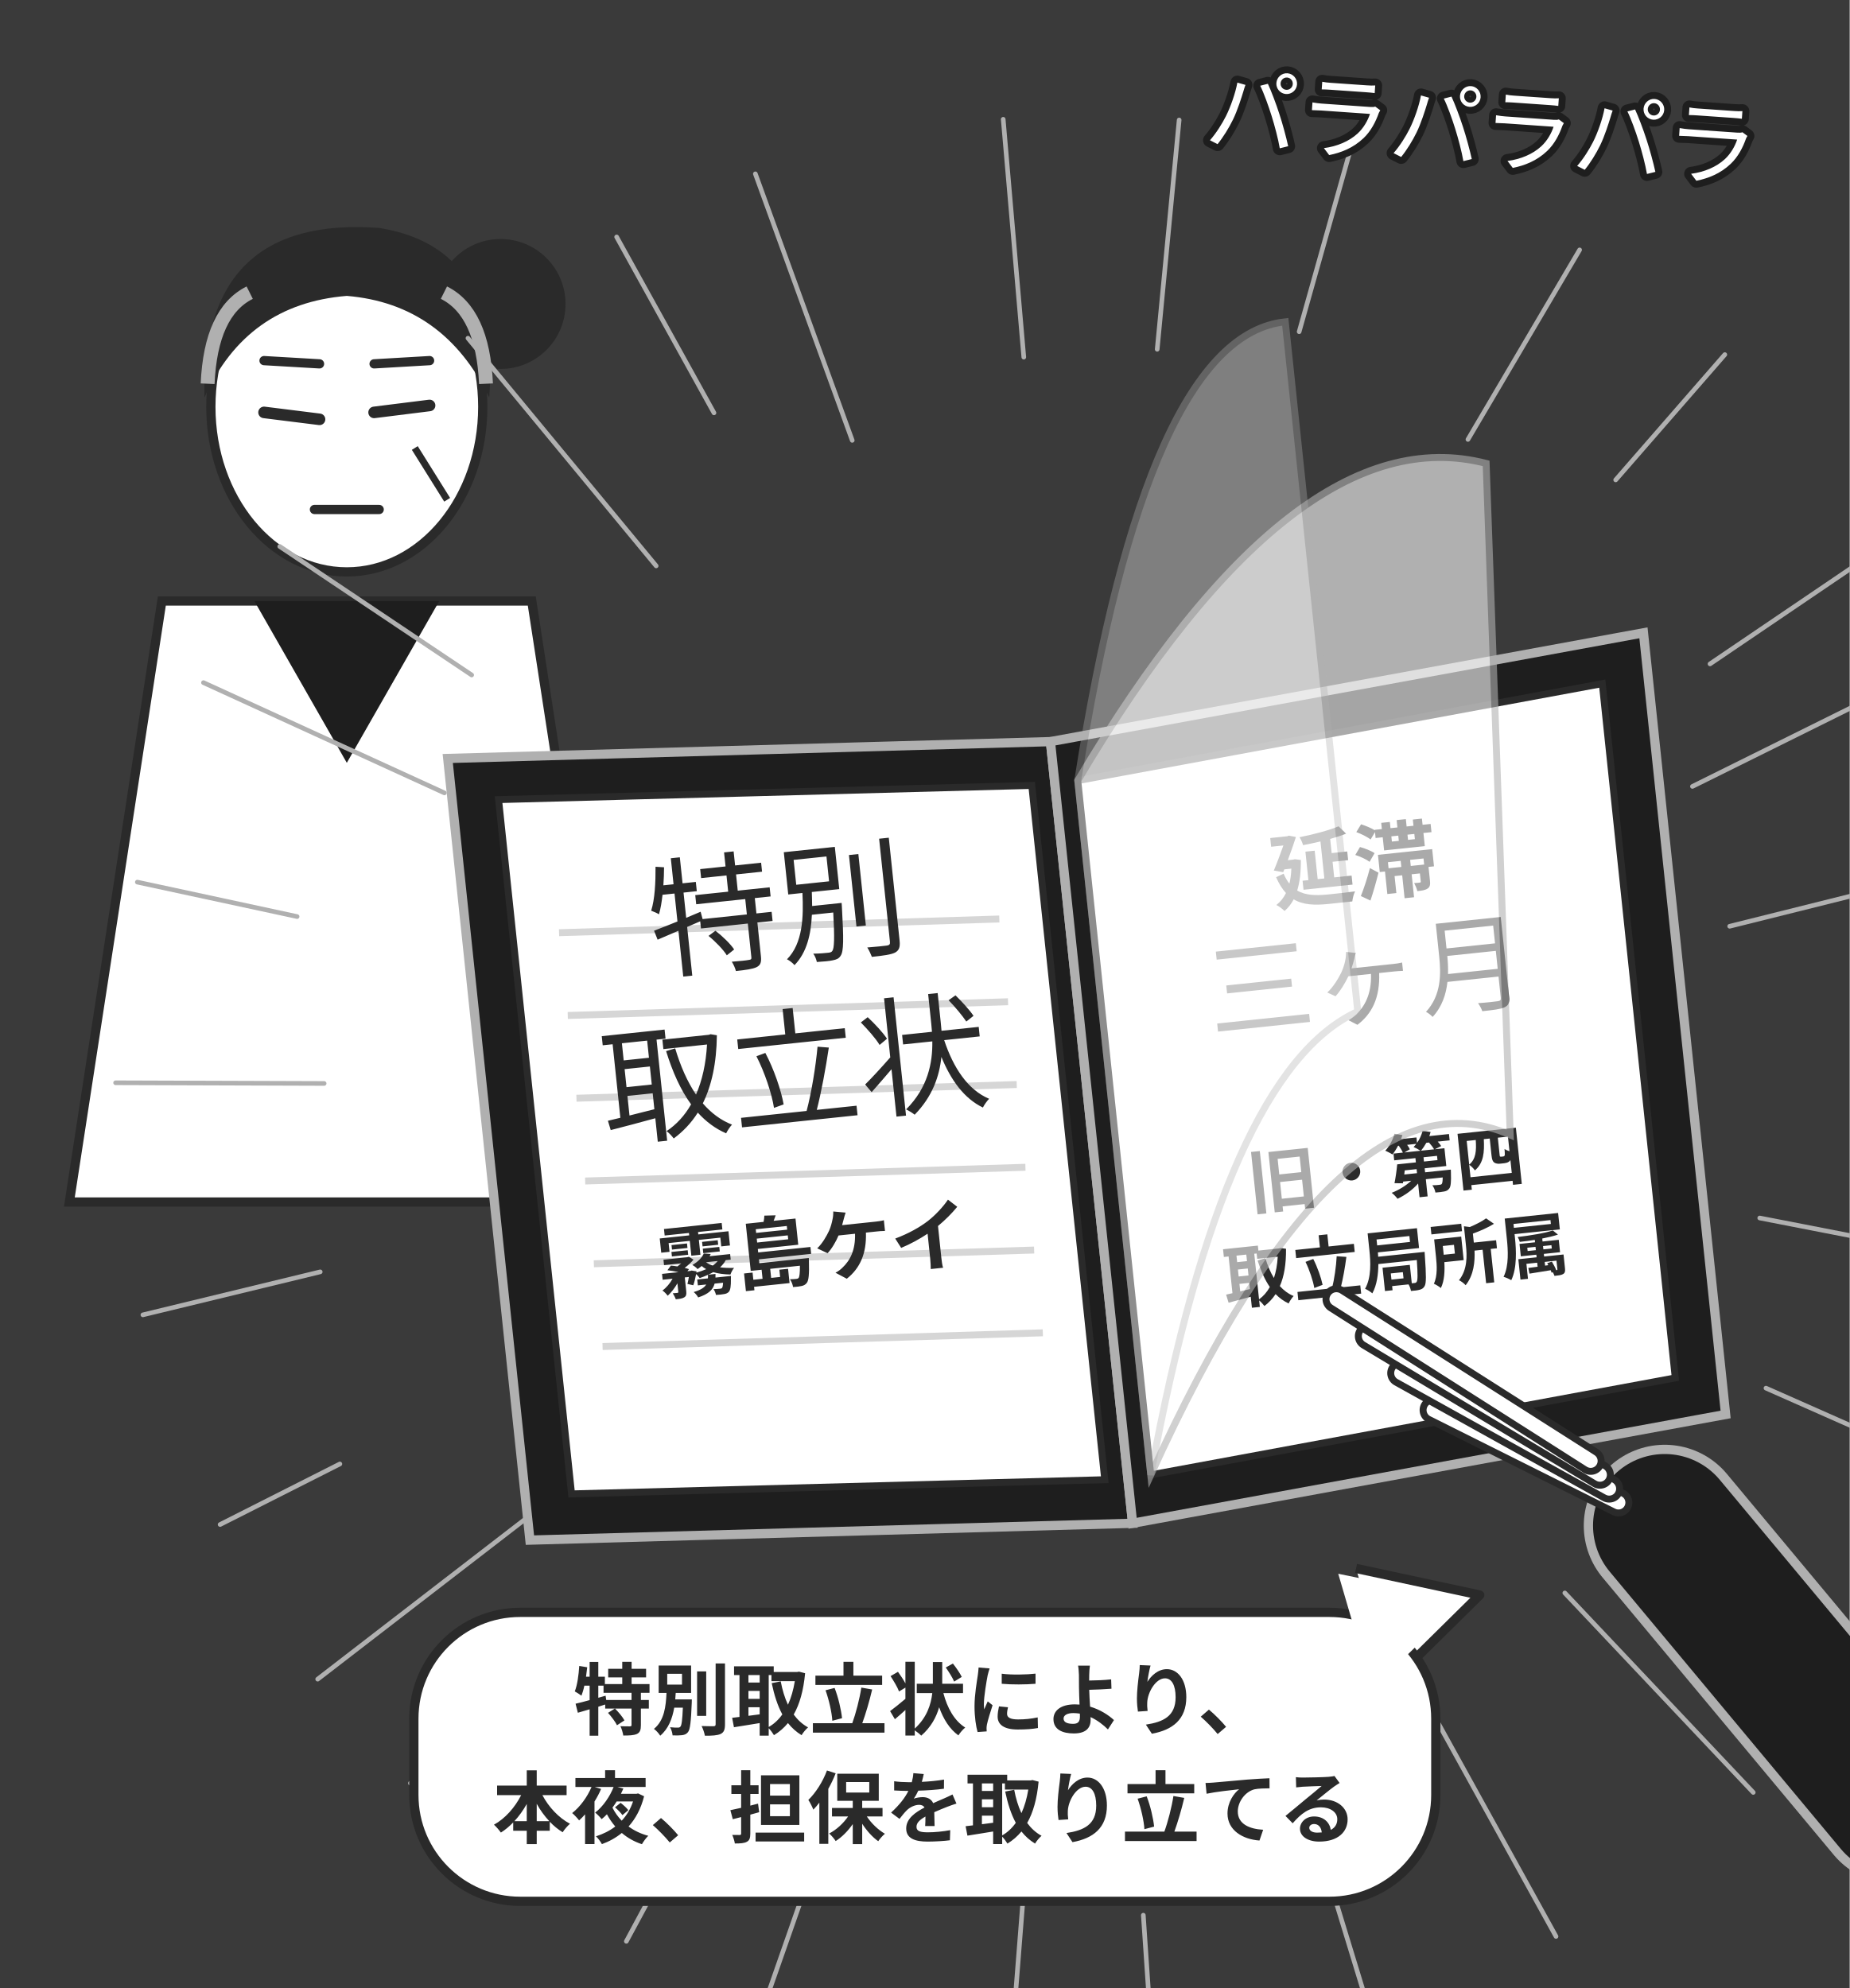
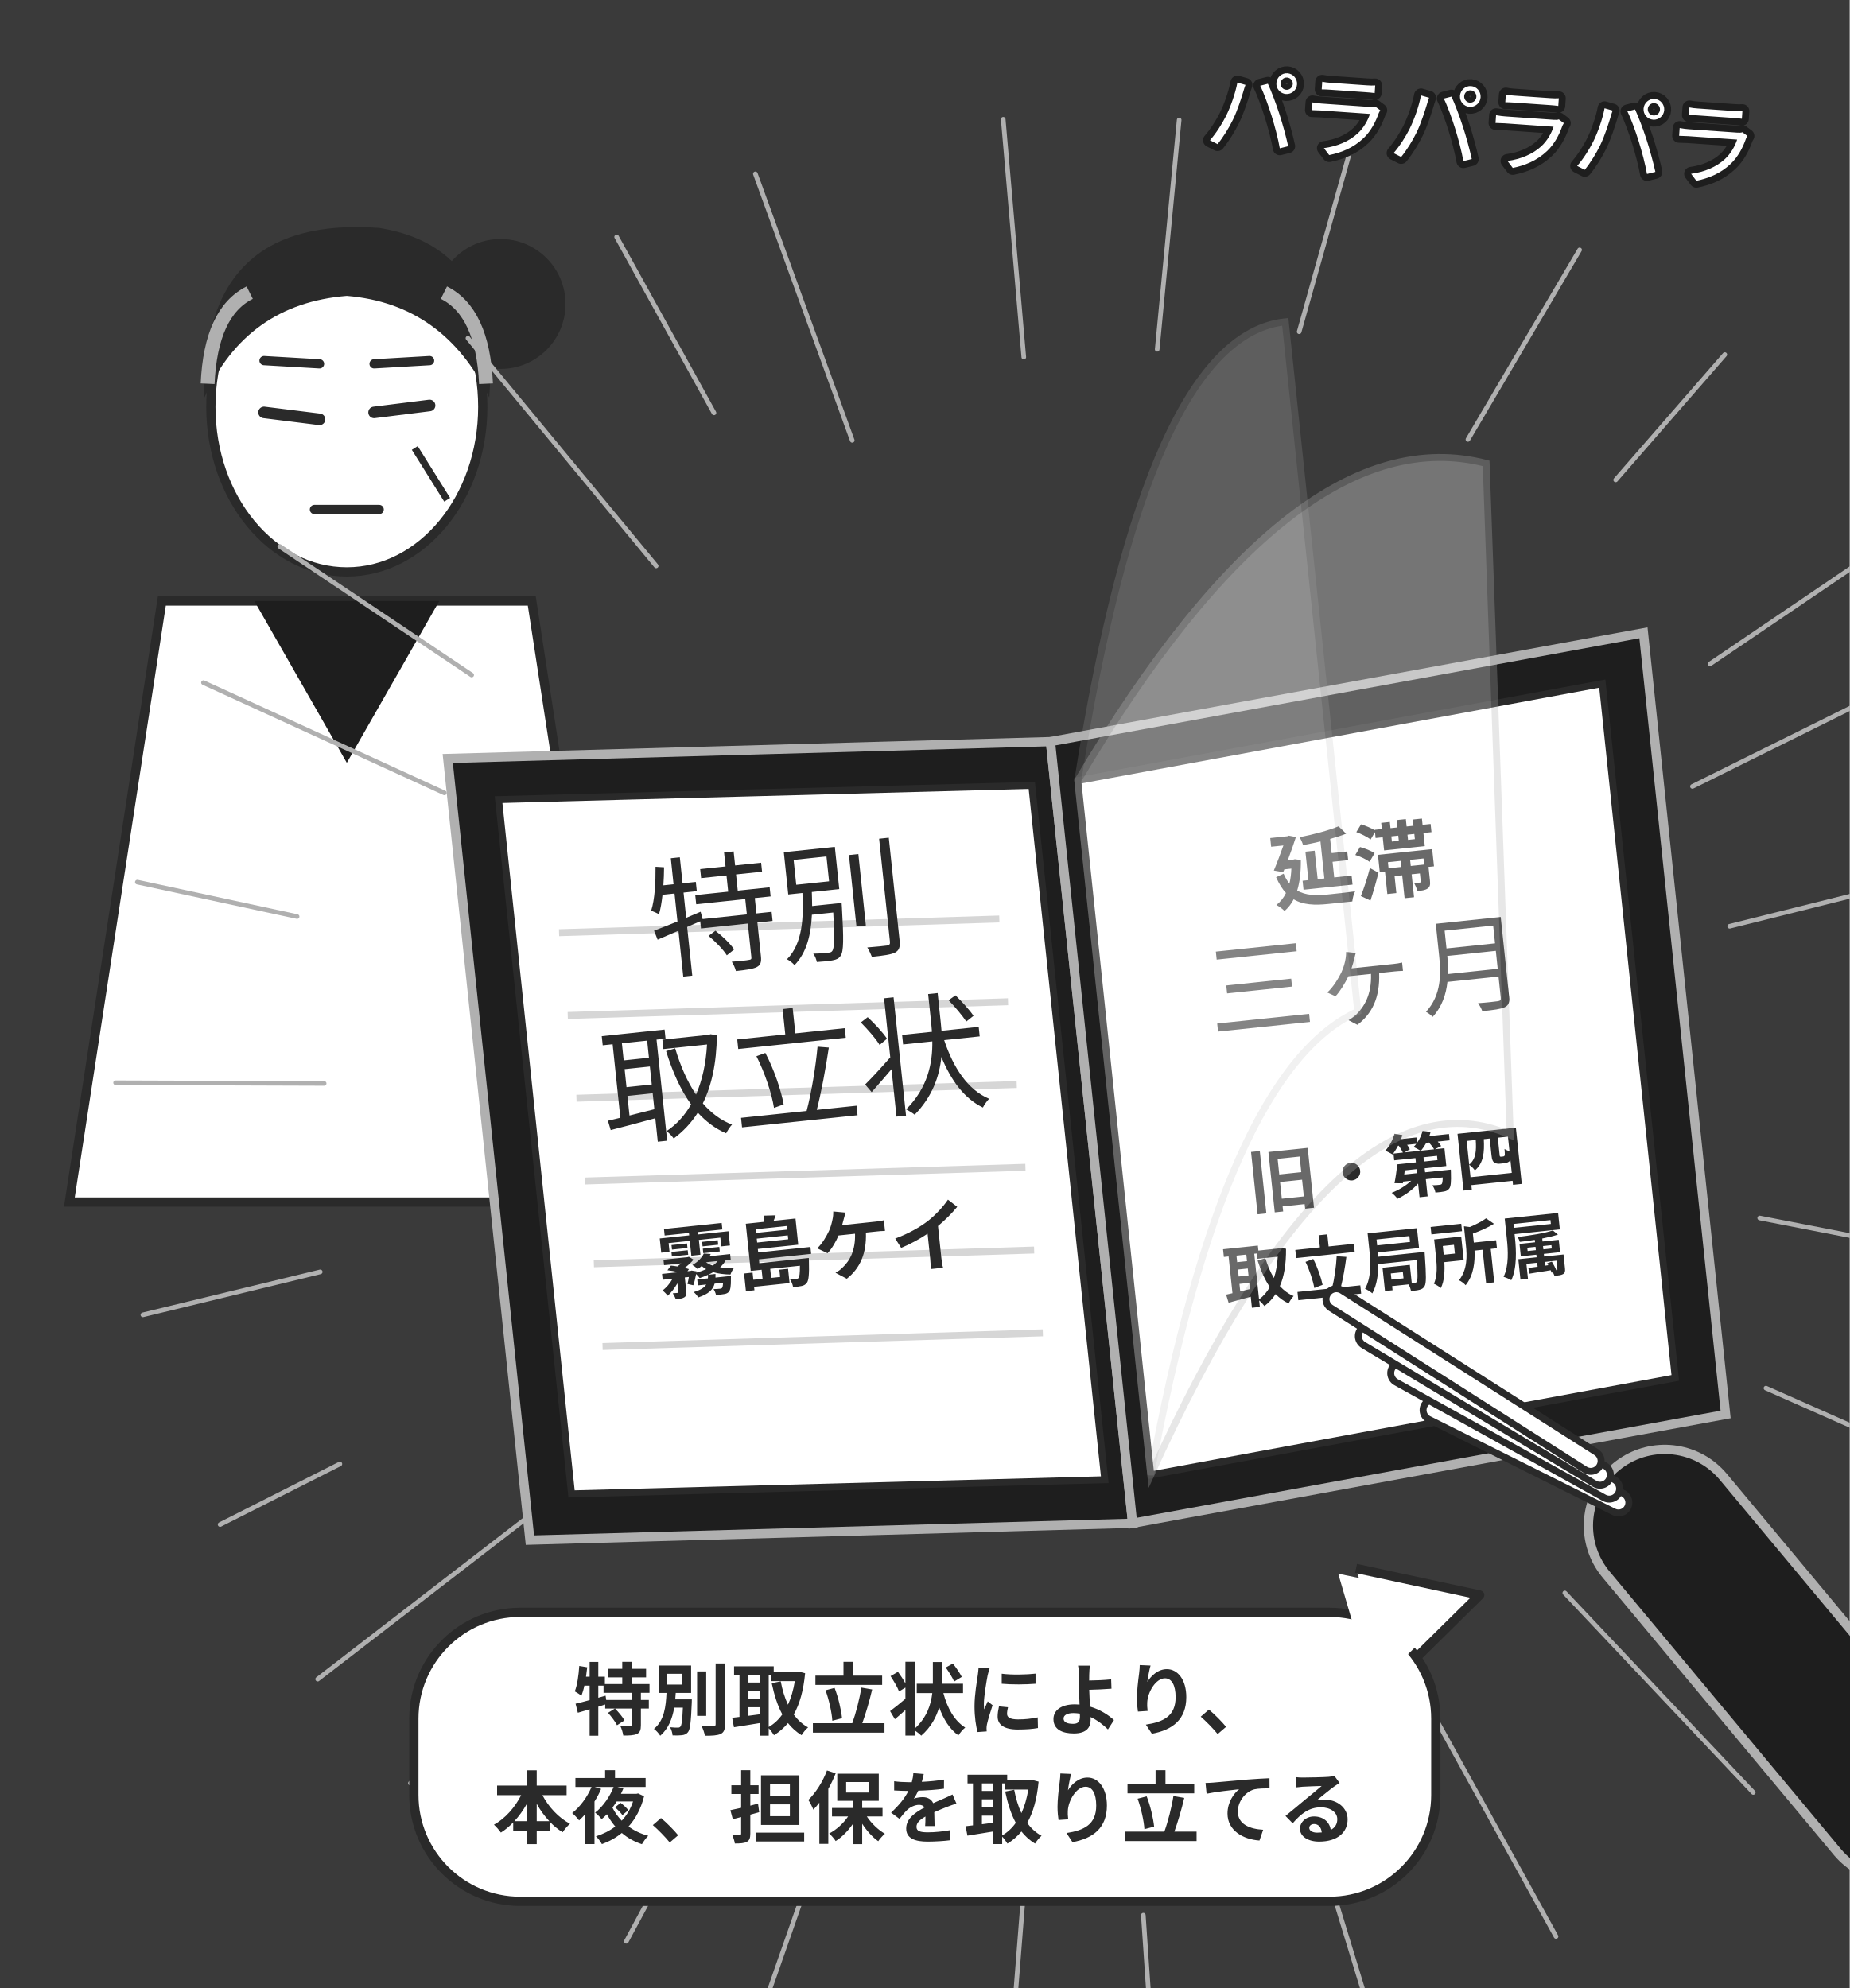
<svg xmlns="http://www.w3.org/2000/svg" viewBox="0 0 800 860">
  <rect width="800" height="860" fill="#3A3A3A" />
  <g transform="translate(150 170)">
    <circle cx="66.5" cy="-38.5" r="26.6" fill="#2A2A2A" stroke="#2A2A2A" stroke-width="3" />
    <ellipse cx="0" cy="6" rx="58.8" ry="71.4" fill="#FFFFFF" stroke="#2A2A2A" stroke-width="4" />
    <path d="M-61.6,2 Q-63,-77 14,-71.4 Q66.5,-63 61.6,2 Q42,-38.5 0,-42 Q-43.4,-38.5 -61.6,2 Z" fill="#2A2A2A" />
    <path d="M-60.2,-4 Q-58.8,-35 -42,-43.4" stroke="#B0B0B0" stroke-width="6" fill="none" />
    <path d="M60.2,-4 Q58.8,-35 42,-43.4" stroke="#B0B0B0" stroke-width="6" fill="none" />
    <path d="M-35.8,8.4 L-11.8,11.4" stroke="#2A2A2A" stroke-width="5" stroke-linecap="round" />
    <path d="M-35.8,-14 L-11.8,-12.6" stroke="#2A2A2A" stroke-width="4" stroke-linecap="round" />
    <path d="M11.8,8.4 L35.8,5.4" stroke="#2A2A2A" stroke-width="5" stroke-linecap="round" />
    <path d="M35.8,-14 L11.8,-12.6" stroke="#2A2A2A" stroke-width="4" stroke-linecap="round" />
    <path d="M29.4,23.8 L43.4,46.2" stroke="#2A2A2A" stroke-width="3" />
    <path d="M-14,50.4 L14,50.4" stroke="#2A2A2A" stroke-width="4" stroke-linecap="round" />
  </g>
  <path d="M70,260 L230,260 L270,520 L30,520 Z" fill="#FFFFFF" stroke="#2A2A2A" stroke-width="4" />
  <path d="M110,260 L150,330 L190,260 Z" fill="#1E1E1E" />
  <g transform="translate(470 470) rotate(-6)">
    <path d="M-260,-170 L0,-150 L0,190 L-260,170 Z" fill="#1E1E1E" stroke="#B0B0B0" stroke-width="4" />
    <path d="M260,-170 L0,-150 L0,190 L260,170 Z" fill="#1E1E1E" stroke="#B0B0B0" stroke-width="4" />
    <path d="M-240,-150 L-10,-132 L-10,170 L-240,152 Z" fill="#FFFFFF" stroke="#2A2A2A" stroke-width="3" />
    <path d="M240,-150 L10,-132 L10,170 L240,152 Z" fill="#FFFFFF" stroke="#2A2A2A" stroke-width="3" />
    <path d="M-220,-90 L-30,-76" stroke="#D6D6D6" stroke-width="3" />
    <path d="M-220,-54 L-30,-40" stroke="#D6D6D6" stroke-width="3" />
    <path d="M-220,-18 L-30,-4" stroke="#D6D6D6" stroke-width="3" />
    <path d="M-220,18 L-30,32" stroke="#D6D6D6" stroke-width="3" />
    <path d="M-220,54 L-30,68" stroke="#D6D6D6" stroke-width="3" />
    <path d="M-220,90 L-30,104" stroke="#D6D6D6" stroke-width="3" />
    <text x="-125" y="-70" font-family="Dela Gothic One, IPAGothic, sans-serif" font-size="56" font-weight="400" fill="#2A2A2A" text-anchor="middle">特別</text>
    <text x="-125" y="0" font-family="Dela Gothic One, IPAGothic, sans-serif" font-size="56" font-weight="400" fill="#2A2A2A" text-anchor="middle">取立状</text>
    <text x="-125" y="70" font-family="Zen Kaku Gothic New, IPAGothic, sans-serif" font-size="34" font-weight="700" fill="#2A2A2A" text-anchor="middle">霧島ケイ</text>
    <text x="125" y="-70" font-family="Zen Kaku Gothic New, IPAGothic, sans-serif" font-size="36" font-weight="700" fill="#2A2A2A" text-anchor="middle">延滞</text>
    <text x="125" y="-18" font-family="Dela Gothic One, IPAGothic, sans-serif" font-size="46" font-weight="400" fill="#2A2A2A" text-anchor="middle">三ヶ月</text>
    <text x="125" y="60" font-family="Zen Kaku Gothic New, IPAGothic, sans-serif" font-size="30" font-weight="700" fill="#2A2A2A" text-anchor="middle">旧・第四</text>
    <text x="125" y="100" font-family="Zen Kaku Gothic New, IPAGothic, sans-serif" font-size="30" font-weight="700" fill="#2A2A2A" text-anchor="middle">取立局所属</text>
-     <path d="M10,-132 Q120,-280 200,-250 L180,40 Q110,0 10,170 Z" fill="#FFFFFF" stroke="#B0B0B0" stroke-width="3" opacity="0.6" />
-     <path d="M10,-132 Q60,-320 120,-320 L120,-20 Q60,0 10,170 Z" fill="#FFFFFF" stroke="#B0B0B0" stroke-width="3" opacity="0.35" />
+     <path d="M10,-132 Q120,-280 200,-250 L180,40 Q110,0 10,170 Z" fill="#FFFFFF" stroke="#B0B0B0" stroke-width="3" opacity="0.3" />
+     <path d="M10,-132 Q60,-320 120,-320 L120,-20 Q60,0 10,170 Z" fill="#FFFFFF" stroke="#B0B0B0" stroke-width="3" opacity="0.18" />
  </g>
  <path d="M805.4,459.3 L889.8,456.6" stroke="#B0B0B0" stroke-width="2" stroke-linecap="round" />
  <path d="M761.1,526.9 L882.2,550.5" stroke="#B0B0B0" stroke-width="2" stroke-linecap="round" />
  <path d="M763.8,600.5 L853.9,640.4" stroke="#B0B0B0" stroke-width="2" stroke-linecap="round" />
  <path d="M728,656.7 L810.3,716.2" stroke="#B0B0B0" stroke-width="2" stroke-linecap="round" />
  <path d="M676.8,689.1 L758.3,775.4" stroke="#B0B0B0" stroke-width="2" stroke-linecap="round" />
  <path d="M618.5,739 L673,837.7" stroke="#B0B0B0" stroke-width="2" stroke-linecap="round" />
  <path d="M571.2,801 L592.8,871.7" stroke="#B0B0B0" stroke-width="2" stroke-linecap="round" />
  <path d="M494.5,828.5 L498.6,889" stroke="#B0B0B0" stroke-width="2" stroke-linecap="round" />
  <path d="M446.6,769 L437.2,888.7" stroke="#B0B0B0" stroke-width="2" stroke-linecap="round" />
  <path d="M361.2,779.8 L330.9,866.3" stroke="#B0B0B0" stroke-width="2" stroke-linecap="round" />
  <path d="M310.3,766.7 L270.9,839.8" stroke="#B0B0B0" stroke-width="2" stroke-linecap="round" />
  <path d="M226.1,721.3 L177.5,771.4" stroke="#B0B0B0" stroke-width="2" stroke-linecap="round" />
  <path d="M228.3,656.3 L137.4,726.4" stroke="#B0B0B0" stroke-width="2" stroke-linecap="round" />
  <path d="M147,633.3 L95.2,659.5" stroke="#B0B0B0" stroke-width="2" stroke-linecap="round" />
  <path d="M138.5,550.2 L61.8,568.8" stroke="#B0B0B0" stroke-width="2" stroke-linecap="round" />
  <path d="M140.2,468.7 L50,468.4" stroke="#B0B0B0" stroke-width="2" stroke-linecap="round" />
  <path d="M128.5,396.5 L59.4,381.6" stroke="#B0B0B0" stroke-width="2" stroke-linecap="round" />
  <path d="M192.2,343 L88,295.3" stroke="#B0B0B0" stroke-width="2" stroke-linecap="round" />
  <path d="M204,292 L121,236.4" stroke="#B0B0B0" stroke-width="2" stroke-linecap="round" />
  <path d="M283.8,244.8 L202.4,146.3" stroke="#B0B0B0" stroke-width="2" stroke-linecap="round" />
  <path d="M308.8,178.6 L266.7,102.5" stroke="#B0B0B0" stroke-width="2" stroke-linecap="round" />
  <path d="M368.6,190.5 L326.7,75.2" stroke="#B0B0B0" stroke-width="2" stroke-linecap="round" />
  <path d="M442.8,154.5 L433.9,51.6" stroke="#B0B0B0" stroke-width="2" stroke-linecap="round" />
  <path d="M500.5,151.1 L510,51.9" stroke="#B0B0B0" stroke-width="2" stroke-linecap="round" />
  <path d="M561.9,143.5 L583.8,65.7" stroke="#B0B0B0" stroke-width="2" stroke-linecap="round" />
  <path d="M634.9,190.1 L683.2,108.1" stroke="#B0B0B0" stroke-width="2" stroke-linecap="round" />
  <path d="M698.8,207.6 L746,153.4" stroke="#B0B0B0" stroke-width="2" stroke-linecap="round" />
  <path d="M739.6,287.2 L817.6,234.3" stroke="#B0B0B0" stroke-width="2" stroke-linecap="round" />
  <path d="M732,340.2 L846.3,283.5" stroke="#B0B0B0" stroke-width="2" stroke-linecap="round" />
  <path d="M748.1,400.7 L877.5,368.4" stroke="#B0B0B0" stroke-width="2" stroke-linecap="round" />
  <path d="M820,780 L720,660" stroke="#B0B0B0" stroke-width="70" stroke-linecap="round" />
  <path d="M820,780 L720,660" stroke="#1E1E1E" stroke-width="62" stroke-linecap="round" />
  <path d="M700,650 L620,610" stroke="#2A2A2A" stroke-width="12" stroke-linecap="round" />
  <path d="M700,650 L620,610" stroke="#FFFFFF" stroke-width="6" stroke-linecap="round" />
  <path d="M696,644 L606,594" stroke="#2A2A2A" stroke-width="12" stroke-linecap="round" />
  <path d="M696,644 L606,594" stroke="#FFFFFF" stroke-width="6" stroke-linecap="round" />
  <path d="M692,638 L592,578" stroke="#2A2A2A" stroke-width="12" stroke-linecap="round" />
  <path d="M692,638 L592,578" stroke="#FFFFFF" stroke-width="6" stroke-linecap="round" />
  <path d="M688,632 L578,562" stroke="#2A2A2A" stroke-width="12" stroke-linecap="round" />
  <path d="M688,632 L578,562" stroke="#FFFFFF" stroke-width="6" stroke-linecap="round" />
  <g transform="rotate(4 640 70)">
    <text x="640" y="70" font-family="Dela Gothic One, IPAGothic, sans-serif" font-size="40" fill="#FFFFFF" stroke="#1E1E1E" stroke-width="6" stroke-linejoin="round" paint-order="stroke" text-anchor="middle">パラパラパラ</text>
  </g>
  <path d="M601.1,728.4 L640,690 L586.5,678.5" fill="#FFFFFF" stroke="#2A2A2A" stroke-width="4" stroke-linejoin="round" />
  <rect x="179" y="697.5" width="442" height="125" rx="46" fill="#FFFFFF" stroke="#2A2A2A" stroke-width="4" />
  <path d="M593.4,730.7 L633.3,692 L578.8,680.8 Z" fill="#FFFFFF" />
  <text x="400" y="747.8" font-family="Zen Kaku Gothic New, IPAGothic, sans-serif" font-size="34" font-weight="700" fill="#2A2A2A" text-anchor="middle">特別取立状により、</text>
  <text x="400" y="794.7" font-family="Zen Kaku Gothic New, IPAGothic, sans-serif" font-size="34" font-weight="700" fill="#2A2A2A" text-anchor="middle">本夜、担保を取り立てる</text>
</svg>
